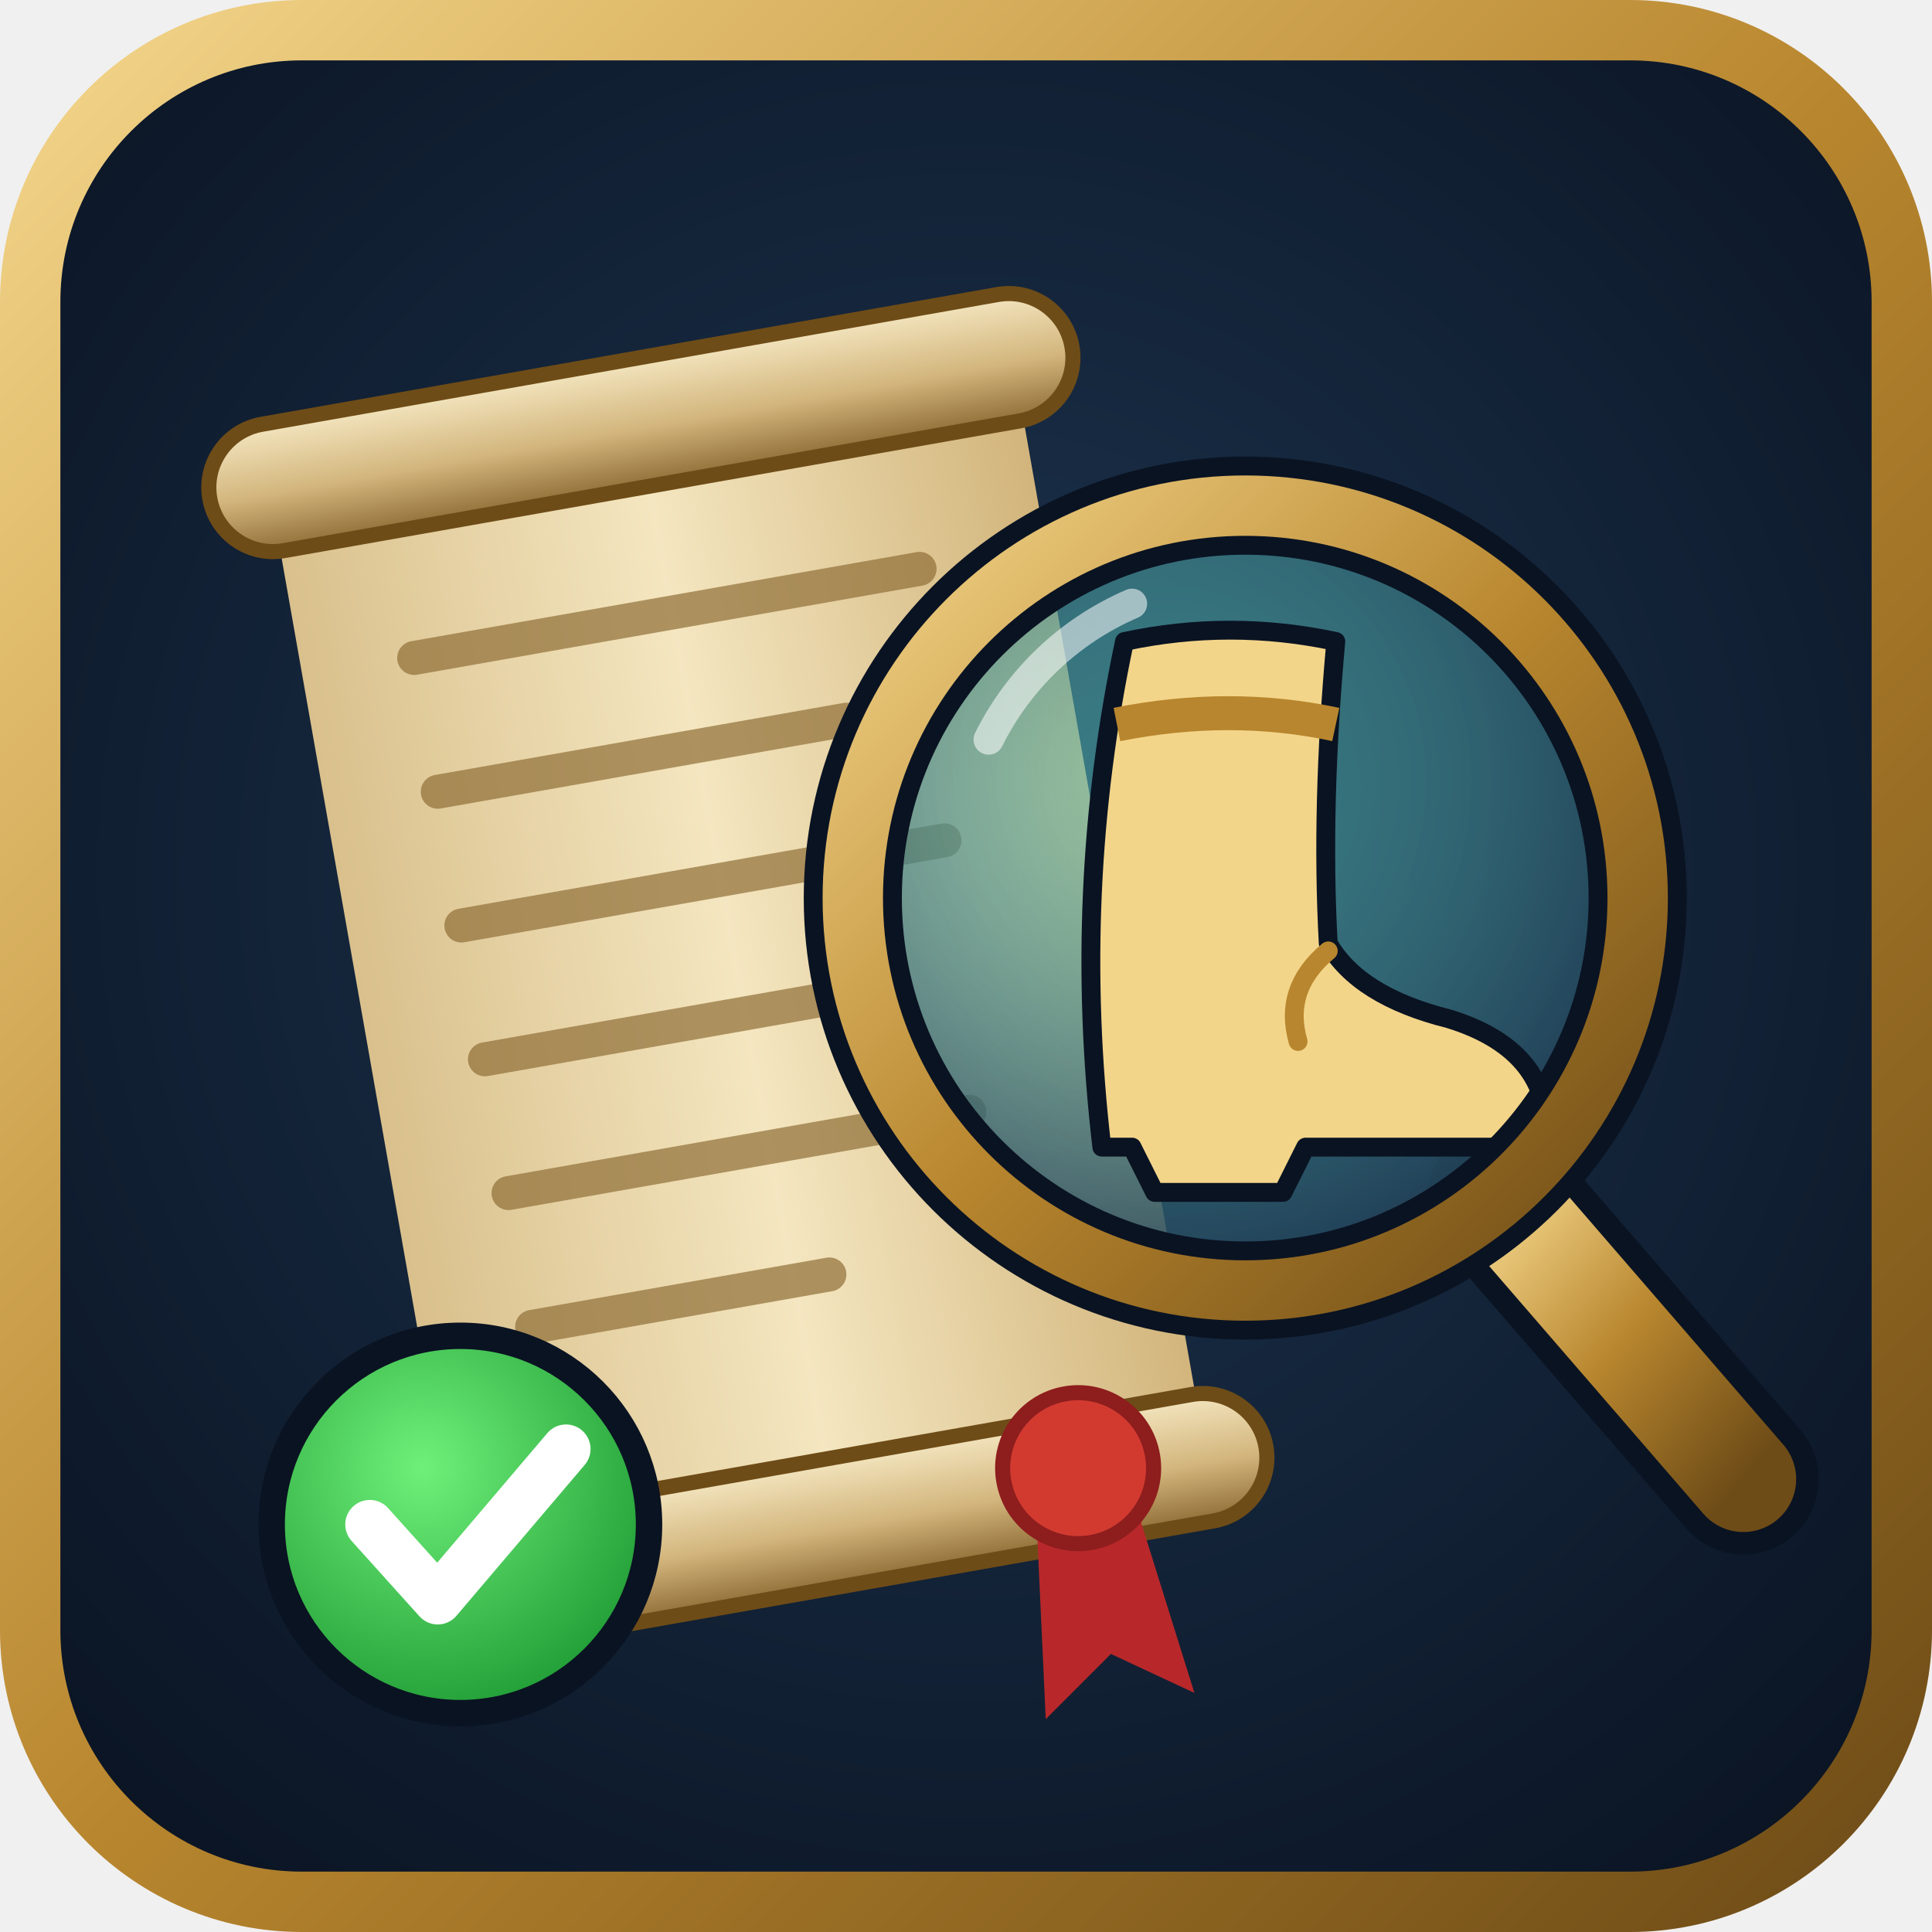
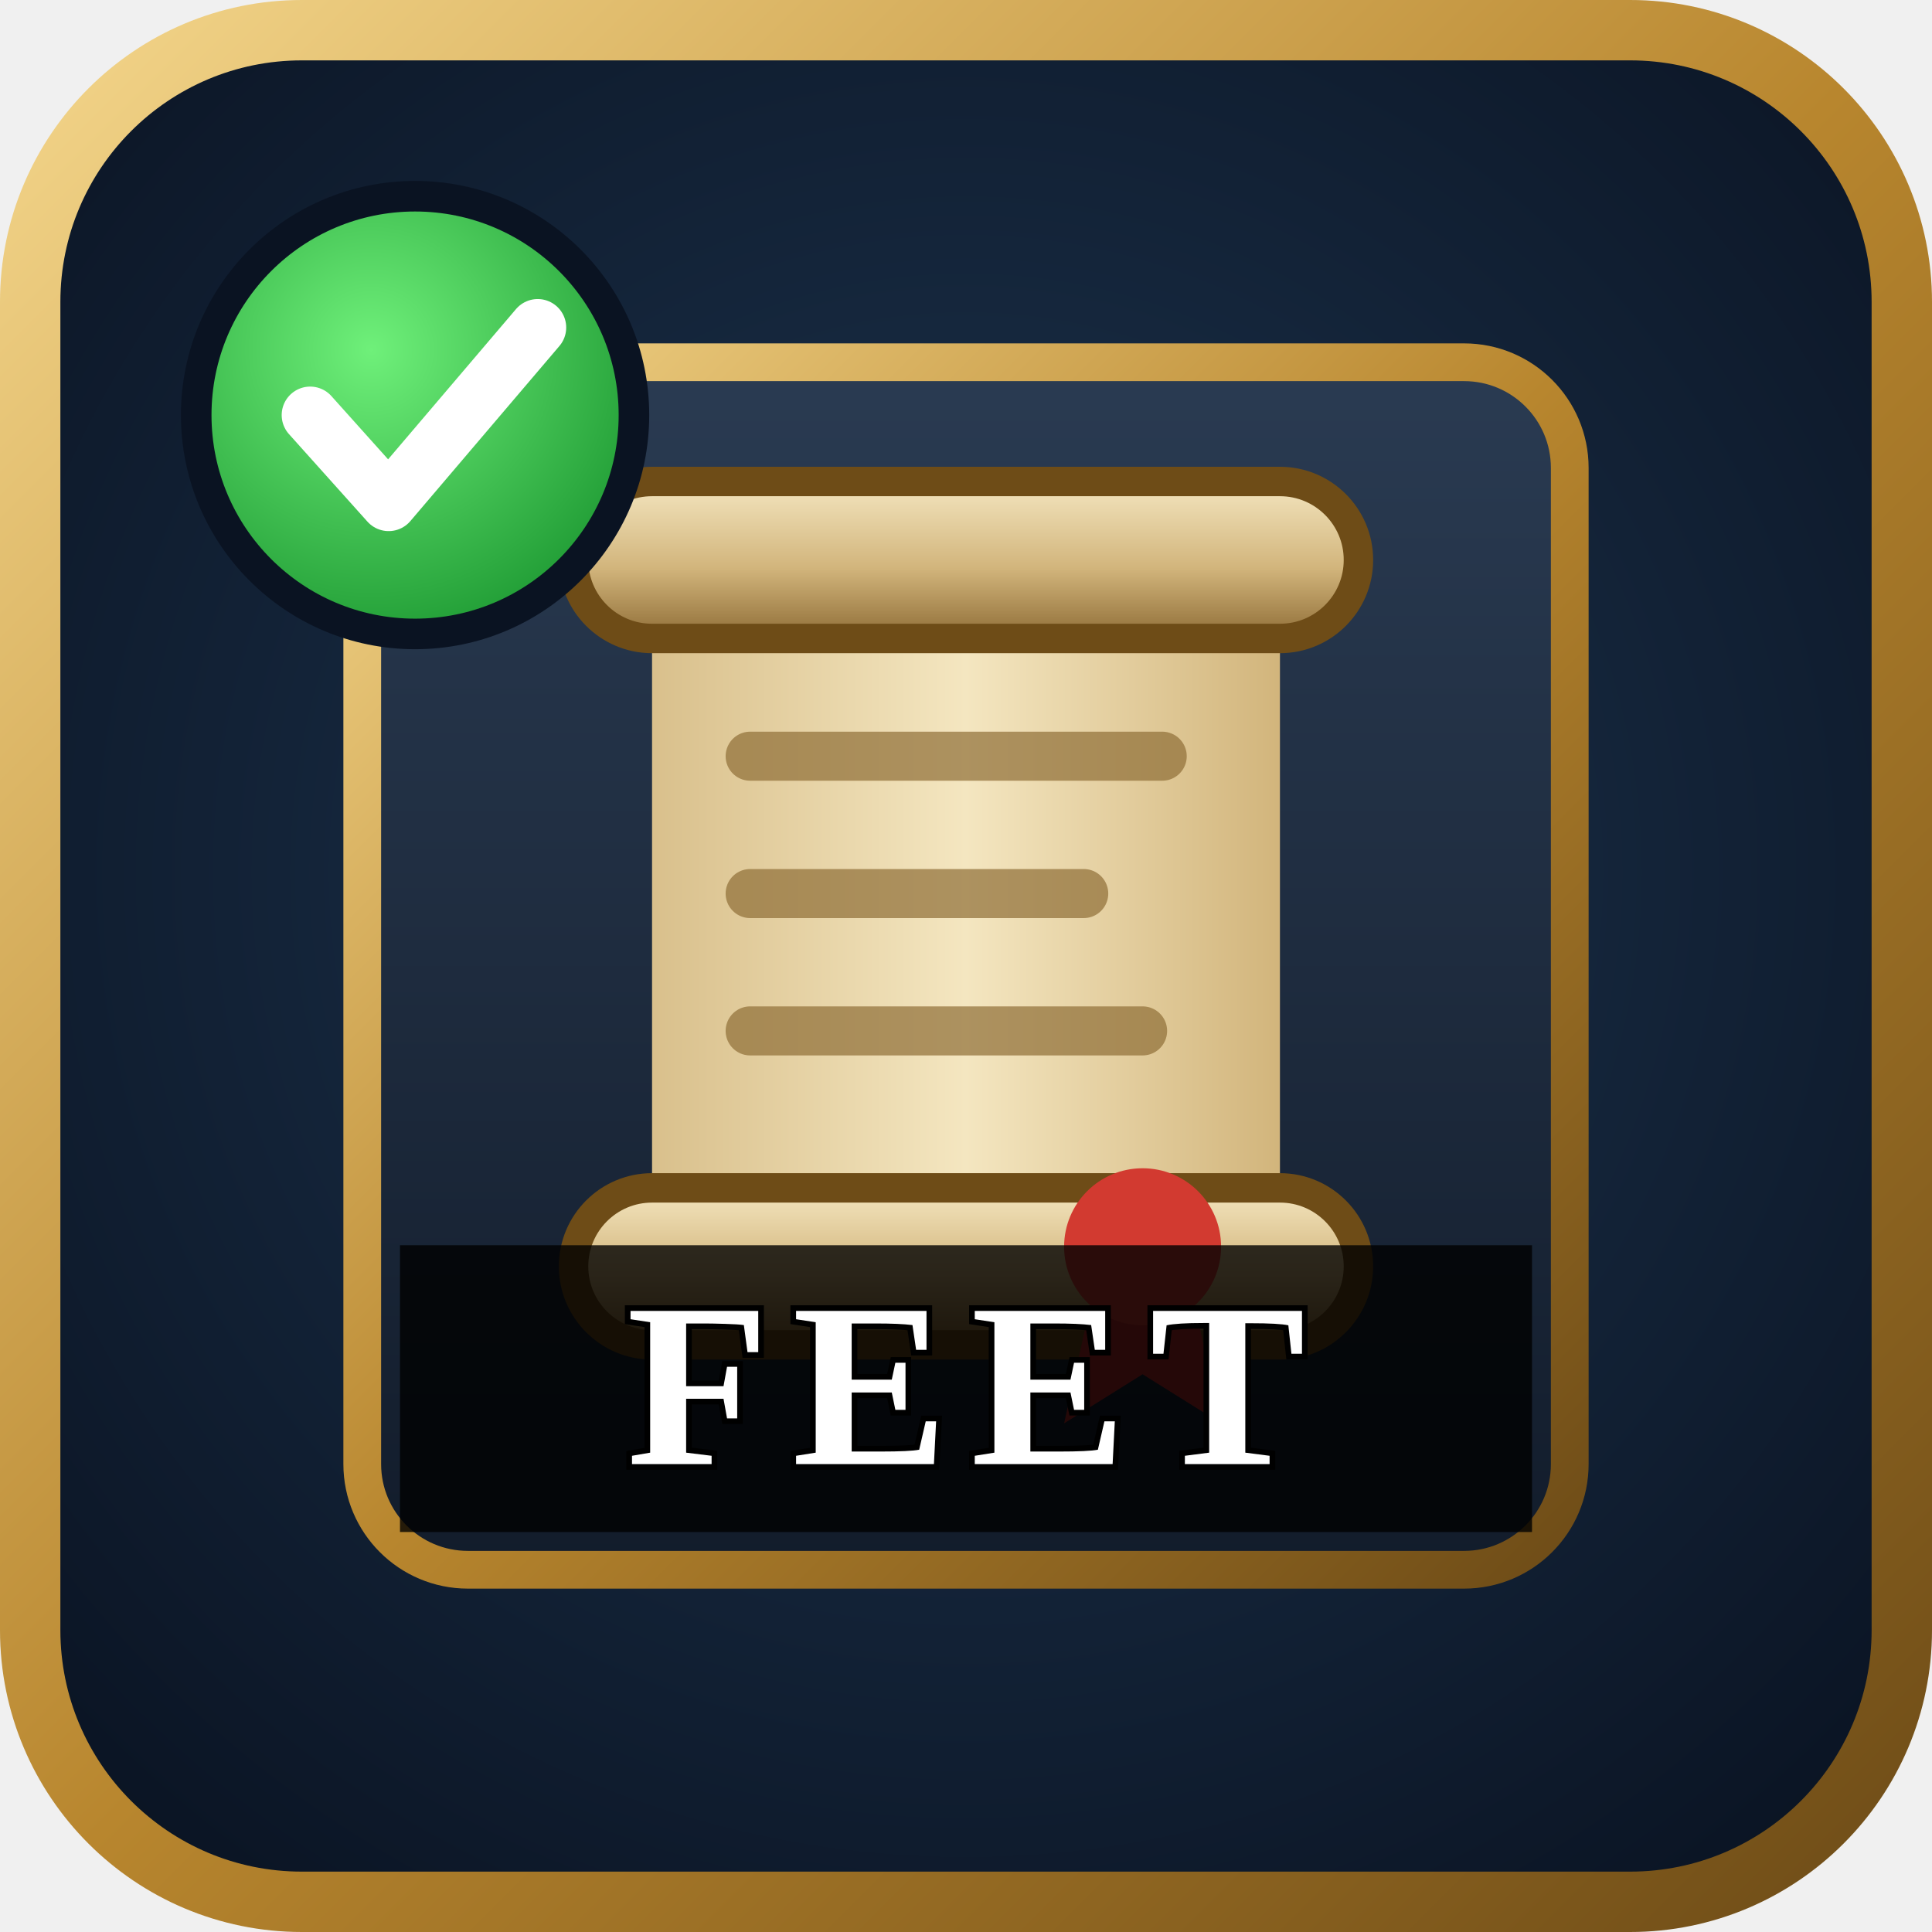
<svg xmlns="http://www.w3.org/2000/svg" width="512" height="512" viewBox="0 0 512 512">
  <defs>
    <radialGradient id="bg" cx="50%" cy="45%" r="70%">
      <stop offset="0" stop-color="#1d3550" />
      <stop offset="1" stop-color="#0a1322" />
    </radialGradient>
    <linearGradient id="frame" x1="0" y1="0" x2="1" y2="1">
      <stop offset="0" stop-color="#f3d58a" />
      <stop offset="0.5" stop-color="#b8862e" />
      <stop offset="1" stop-color="#6e4c17" />
    </linearGradient>
    <linearGradient id="paper" x1="0" y1="0" x2="1" y2="0">
      <stop offset="0" stop-color="#d9c08c" />
      <stop offset="0.5" stop-color="#f4e6c0" />
      <stop offset="1" stop-color="#d2b57c" />
    </linearGradient>
    <linearGradient id="roll" x1="0" y1="0" x2="0" y2="1">
      <stop offset="0" stop-color="#f4e6c0" />
      <stop offset="0.55" stop-color="#d2b57c" />
      <stop offset="1" stop-color="#8f6d36" />
    </linearGradient>
    <radialGradient id="lens" cx="40%" cy="35%" r="70%">
      <stop offset="0" stop-color="#5fd3c8" stop-opacity="0.45" />
      <stop offset="1" stop-color="#1d3550" stop-opacity="0.92" />
    </radialGradient>
    <radialGradient id="ok" cx="40%" cy="35%" r="70%">
      <stop offset="0" stop-color="#6ff07a" />
      <stop offset="1" stop-color="#1e9a33" />
    </radialGradient>
+     <radialGradient id="glow" cx="50%" cy="50%" r="50%">
+       <stop offset="0" stop-color="#ffd86b" stop-opacity="0.9" />
+       <stop offset="1" stop-color="#ffd86b" stop-opacity="0" />
+     </radialGradient>
+     <linearGradient id="slot" x1="0" y1="0" x2="0" y2="1">
+       <stop offset="0" stop-color="#2a3b52" />
+       <stop offset="1" stop-color="#121c2b" />
+     </linearGradient>
  </defs>
  <rect x="8" y="8" width="496" height="496" rx="72" fill="url(#bg)" />
+   <rect x="96" y="96" width="320" height="320" rx="28" fill="url(#slot)" stroke="url(#frame)" stroke-width="10" />
+   <g transform="translate(126 112) scale(2.6)">
+     <rect x="18" y="14" width="64" height="72" fill="url(#paper)" />
+     <g stroke="#8f6d36" stroke-width="5" stroke-linecap="round" opacity="0.7">
+       <line x1="28" y1="34" x2="70" y2="34" />
+       <line x1="28" y1="48" x2="62" y2="48" />
+       <line x1="28" y1="62" x2="68" y2="62" />
+     </g>
+     <rect x="10" y="6" width="80" height="16" rx="8" fill="url(#roll)" stroke="#6e4c17" stroke-width="3" />
+     <rect x="10" y="78" width="80" height="16" rx="8" fill="url(#roll)" stroke="#6e4c17" stroke-width="3" />
+     <path d="M64 84 l-4 18 l8 -5 l8 5 l-4 -18z" fill="#b8282a" />
+     <circle cx="68" cy="84" r="8" fill="#d23a30" />
+   </g>
+   <rect x="106" y="330" width="300" height="76" fill="#000" opacity="0.8" />
+   <text x="256" y="388" text-anchor="middle" font-family="Georgia, 'Times New Roman', serif" font-weight="bold" font-size="62" letter-spacing="6" fill="#ffffff" stroke="#000" stroke-width="3" paint-order="stroke">FEET</text>
+   <circle cx="110" cy="110" r="58" fill="url(#ok)" stroke="#0a1322" stroke-width="8.1" />
+   <path d="M82.2 110.0 L103.0 133.2 L142.5 86.8" fill="none" stroke="#fff" stroke-width="15.1" stroke-linecap="round" stroke-linejoin="round" />
  <rect x="8" y="8" width="496" height="496" rx="72" fill="none" stroke="url(#frame)" stroke-width="16" />
-   <g transform="rotate(-10 200 260)">
-     <rect x="96" y="112" width="200" height="290" fill="url(#paper)" />
-     <g stroke="#8f6d36" stroke-width="9" stroke-linecap="round" opacity="0.7">
-       <line x1="126" y1="160" x2="262" y2="160" />
-       <line x1="126" y1="196" x2="236" y2="196" />
-       <line x1="126" y1="232" x2="256" y2="232" />
-       <line x1="126" y1="268" x2="222" y2="268" />
-       <line x1="126" y1="304" x2="250" y2="304" />
-       <line x1="126" y1="340" x2="206" y2="340" />
-     </g>
-     <rect x="80" y="92" width="232" height="34" rx="17" fill="url(#roll)" stroke="#6e4c17" stroke-width="4" />
-     <rect x="80" y="388" width="232" height="34" rx="17" fill="url(#roll)" stroke="#6e4c17" stroke-width="4" />
-     <path d="M250 404 l-8 62 l20 -14 l20 14 l-8 -62 z" fill="#b8282a" />
-     <circle cx="262" cy="402" r="20" fill="#d23a30" stroke="#8e1d1d" stroke-width="4" />
-   </g>
-   <line x1="398" y1="318" x2="462" y2="392" stroke="#0a1322" stroke-width="40" stroke-linecap="round" />
-   <line x1="398" y1="318" x2="462" y2="392" stroke="url(#frame)" stroke-width="28" stroke-linecap="round" />
-   <circle cx="330" cy="238" r="104" fill="url(#lens)" />
-   <path d="M298 170 Q326 164 354 170 Q350 214 352 250 Q360 264 384 270 Q410 278 410 300 L410 304 L346 304 L340 316 L306 316 L300 304 L292 304 Q284 236 298 170 Z" fill="#f3d58a" stroke="#0a1322" stroke-width="5" stroke-linejoin="round" />
-   <path d="M296 192 Q326 186 354 192" fill="none" stroke="#b8862e" stroke-width="9" />
-   <path d="M352 252 Q340 262 344 276" fill="none" stroke="#b8862e" stroke-width="5" stroke-linecap="round" />
-   <circle cx="330" cy="238" r="104" fill="none" stroke="#0a1322" stroke-width="26" />
-   <circle cx="330" cy="238" r="104" fill="none" stroke="url(#frame)" stroke-width="16" />
-   <path d="M262 196 A76 76 0 0 1 300 160" fill="none" stroke="#ffffff" stroke-width="8" stroke-linecap="round" opacity="0.55" />
-   <circle cx="122" cy="404" r="50" fill="url(#ok)" stroke="#0a1322" stroke-width="7" />
-   <path d="M98 404 L116 424 L150 384" fill="none" stroke="#ffffff" stroke-width="13" stroke-linecap="round" stroke-linejoin="round" />
</svg>
